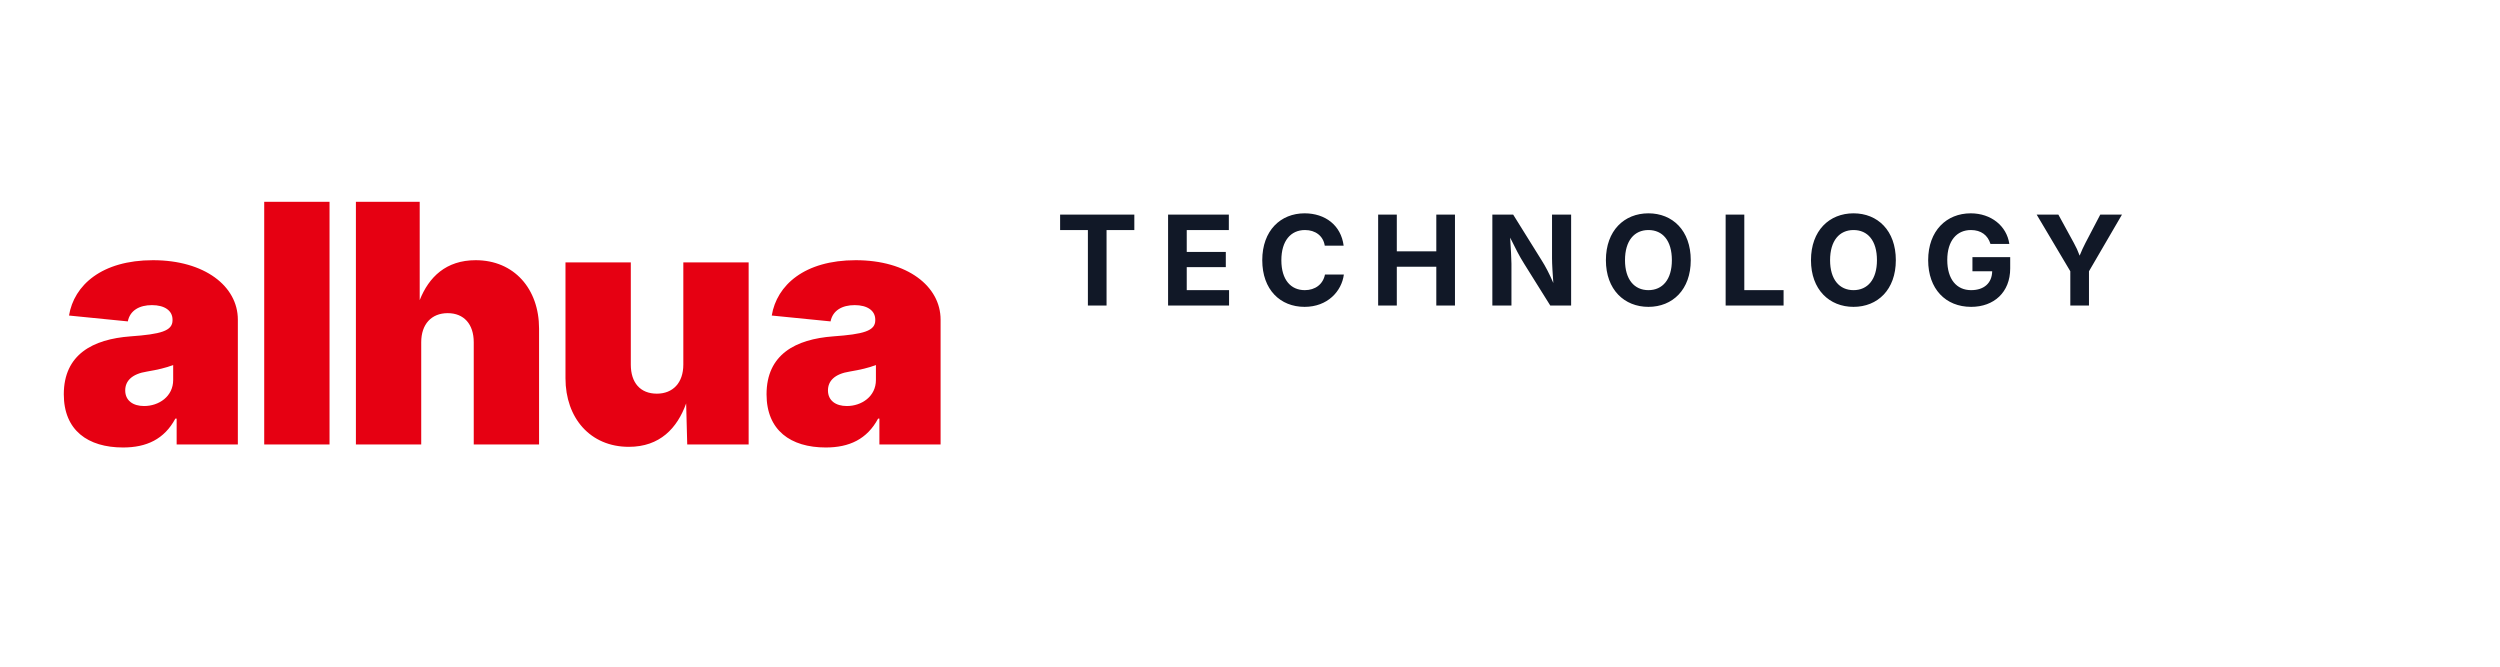
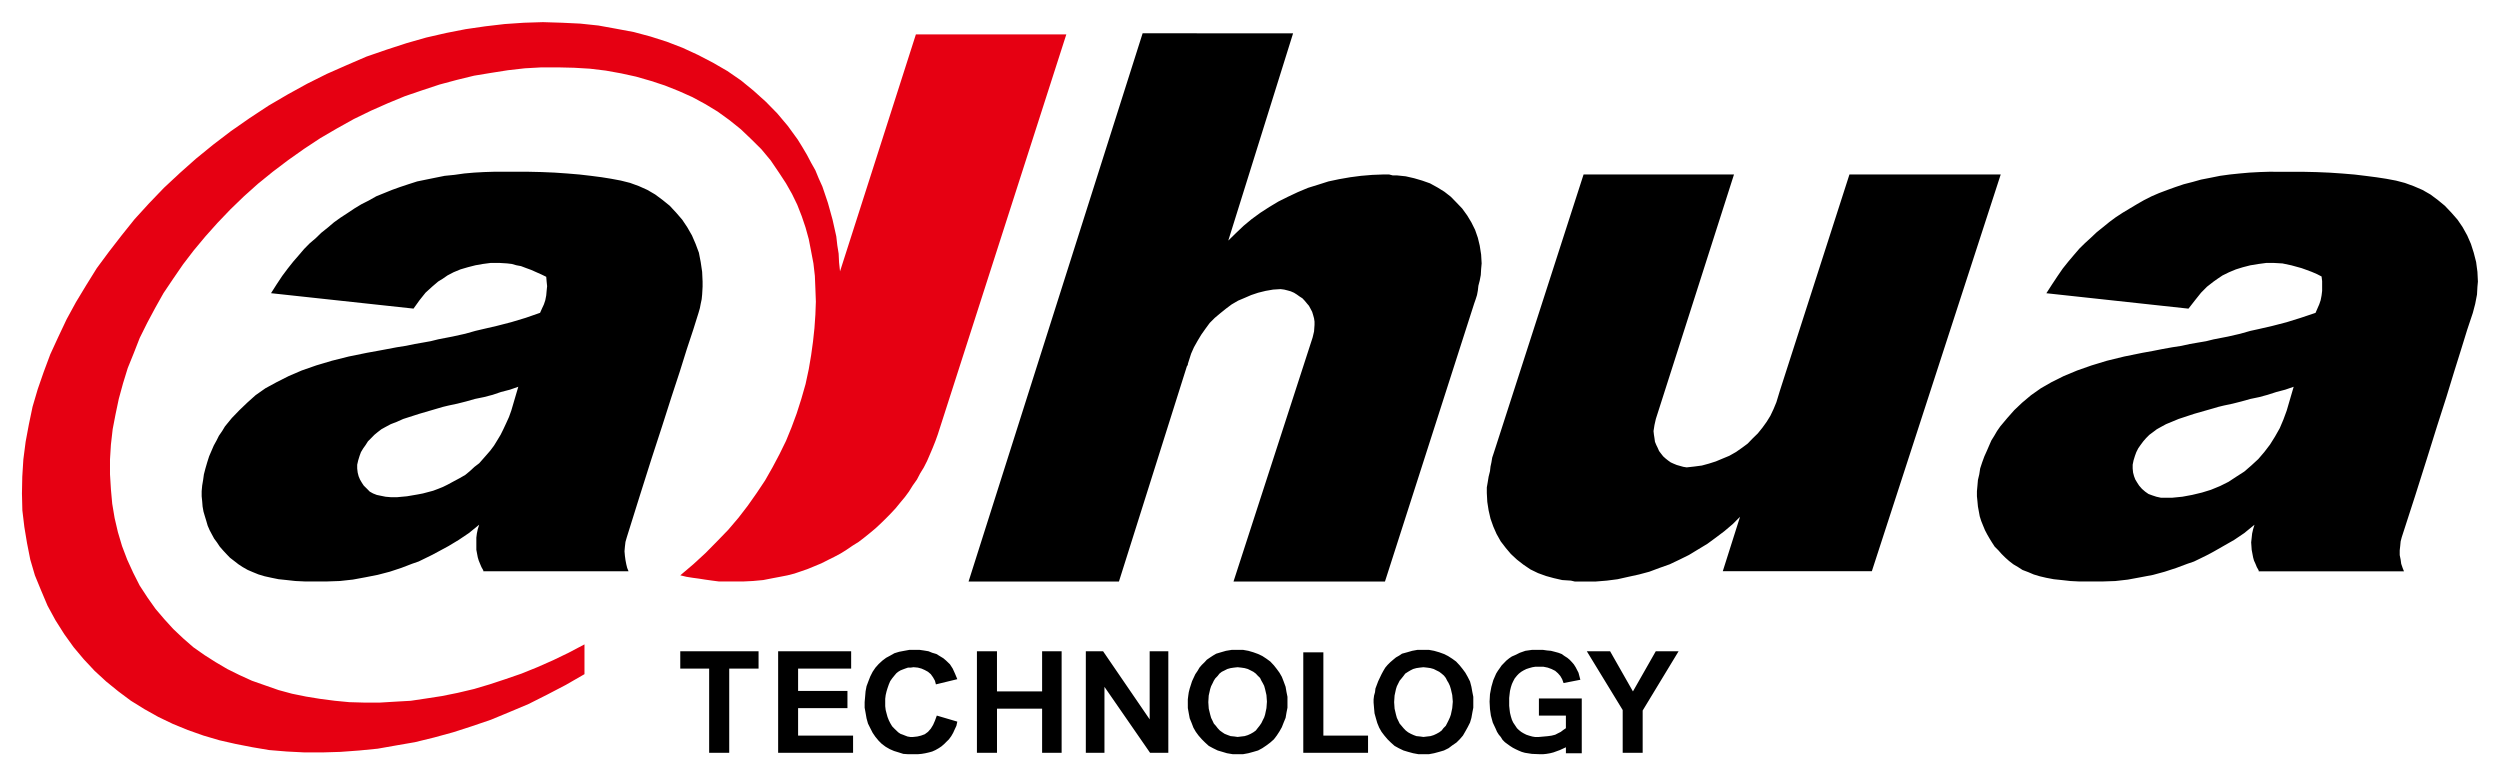
- <svg xmlns="http://www.w3.org/2000/svg" viewBox="0 0 180 48" fill="none">
-   <text x="4" y="32" font-family="'Plus Jakarta Sans', 'Inter', sans-serif" font-weight="900" font-size="24" fill="#E60012" letter-spacing="-0.5">alhua</text>
-   <text x="76" y="22" font-family="'Plus Jakarta Sans', 'Inter', sans-serif" font-weight="700" font-size="9" fill="#111827" letter-spacing="1.5">TECHNOLOGY</text>
+ <svg xmlns="http://www.w3.org/2000/svg" id="svg3086" version="1.1" width="1024" height="318" viewBox="-1.144 -1.144 130.279 40.438">
+   <defs id="defs3083" />
+   <path d="M 47.727,21.483 54.424,0.637 H 46.585 L 42.631,12.987 42.581,12.525 42.559,12.063 42.489,11.628 42.437,11.167 42.339,10.728 42.241,10.289 42.121,9.855 42,9.42 l -0.148,-0.44 -0.14,-0.412 -0.196,-0.435 -0.169,-0.411 -0.221,-0.392 -0.217,-0.412 -0.245,-0.416 -0.24,-0.387 -0.512,-0.704 -0.552,-0.656 L 38.772,4.155 38.119,3.567 37.464,3.032 36.76,2.547 36.008,2.112 35.228,1.707 34.427,1.337 33.604,1.02 32.755,0.749 31.885,0.516 30.96,0.343 30.039,0.176 29.093,0.076 28.147,0.031 27.149,0 l -0.993,0.031 -0.999,0.068 -1.016,0.119 -1.019,0.148 -1.017,0.199 -1.043,0.239 -1.019,0.291 -1.044,0.34 -1.043,0.36 -1.023,0.441 -1.043,0.46 -1.023,0.511 -1.015,0.559 -0.997,0.583 -0.992,0.653 -0.972,0.677 -0.924,0.705 -0.893,0.727 -0.852,0.757 -0.825,0.769 -0.776,0.808 -0.751,0.823 -0.68,0.849 -0.657,0.849 -0.631,0.852 -0.556,0.895 -0.532,0.88 -0.487,0.893 -0.435,0.921 -0.415,0.901 -0.343,0.92 -0.311,0.896 -0.271,0.921 -0.192,0.921 -0.168,0.9 -0.119,0.921 -0.056,0.9 L 0,24.561 l 0.021,0.877 0.104,0.871 0.14,0.844 0.169,0.855 0.241,0.821 0.319,0.777 0.34,0.804 0.411,0.755 0.46,0.727 0.488,0.68 0.528,0.629 0.564,0.603 0.605,0.557 0.632,0.513 0.655,0.489 0.703,0.436 0.728,0.408 0.756,0.363 0.773,0.317 0.823,0.291 0.827,0.244 0.845,0.192 0.879,0.172 0.871,0.147 0.924,0.076 0.923,0.047 h 0.923 l 0.944,-0.028 0.977,-0.072 0.967,-0.095 0.971,-0.171 0.969,-0.168 0.997,-0.244 0.993,-0.272 0.971,-0.313 0.995,-0.339 0.996,-0.413 0.967,-0.407 0.971,-0.489 0.971,-0.507 0.973,-0.56 v -1.552 l -0.827,0.436 -0.804,0.388 -0.824,0.364 -0.827,0.335 -0.845,0.291 -0.821,0.271 -0.825,0.244 -0.828,0.196 -0.825,0.167 -0.823,0.127 -0.803,0.12 -0.827,0.047 -0.797,0.048 h -0.777 l -0.803,-0.023 -0.751,-0.072 -0.775,-0.101 -0.731,-0.119 -0.727,-0.148 -0.704,-0.191 -0.701,-0.245 -0.683,-0.24 -0.651,-0.297 -0.632,-0.313 L 10.092,33.351 9.513,32.983 8.928,32.572 8.397,32.108 7.884,31.624 7.421,31.115 6.964,30.58 6.551,29.997 6.137,29.364 5.797,28.693 5.484,28.008 5.216,27.303 5,26.576 4.829,25.843 4.704,25.096 l -0.068,-0.752 -0.048,-0.78 v -0.776 l 0.048,-0.772 0.092,-0.805 0.149,-0.775 0.169,-0.804 0.219,-0.801 0.247,-0.803 0.312,-0.771 0.313,-0.8 0.389,-0.783 0.413,-0.773 0.435,-0.776 0.509,-0.757 0.513,-0.747 0.557,-0.727 0.607,-0.728 0.632,-0.707 0.675,-0.705 0.703,-0.679 0.728,-0.652 0.776,-0.629 0.804,-0.608 0.825,-0.583 0.847,-0.559 0.873,-0.509 0.876,-0.488 0.899,-0.437 0.875,-0.387 0.889,-0.367 0.904,-0.308 0.897,-0.297 0.899,-0.241 0.9,-0.22 0.872,-0.144 0.897,-0.141 0.873,-0.099 0.872,-0.049 h 0.852 l 0.847,0.02 0.825,0.049 0.824,0.099 0.804,0.145 0.771,0.169 0.779,0.224 0.728,0.239 0.732,0.292 0.701,0.313 0.681,0.369 0.631,0.383 0.605,0.437 0.607,0.487 0.533,0.508 0.536,0.531 0.487,0.585 0.431,0.635 0.365,0.557 0.315,0.557 0.272,0.559 0.237,0.607 0.196,0.581 0.167,0.605 0.123,0.635 0.12,0.629 0.075,0.652 0.027,0.66 0.025,0.679 -0.025,0.68 -0.049,0.704 -0.075,0.7 -0.097,0.704 -0.123,0.728 -0.167,0.78 -0.221,0.772 -0.241,0.756 -0.268,0.725 -0.289,0.708 -0.343,0.7 -0.361,0.681 -0.389,0.684 -0.433,0.649 -0.463,0.659 -0.484,0.629 -0.535,0.629 -0.584,0.604 -0.603,0.611 -0.635,0.584 -0.68,0.577 0.317,0.076 0.316,0.051 0.32,0.043 0.333,0.052 0.367,0.052 0.364,0.047 h 0.364 0.361 0.535 l 0.508,-0.025 0.535,-0.049 0.509,-0.1 0.365,-0.069 0.387,-0.076 0.365,-0.093 0.361,-0.123 0.344,-0.12 0.361,-0.149 0.339,-0.141 0.341,-0.173 0.339,-0.168 0.317,-0.169 0.313,-0.195 0.317,-0.216 0.316,-0.197 0.288,-0.221 0.295,-0.237 0.292,-0.244 0.263,-0.244 0.271,-0.264 0.264,-0.269 0.248,-0.265 0.239,-0.292 0.243,-0.292 0.216,-0.291 0.195,-0.313 0.224,-0.317 0.167,-0.319 0.191,-0.312 0.172,-0.339 0.148,-0.343 0.143,-0.336 0.145,-0.364 z" style="fill:#e60012;fill-opacity:1;fill-rule:nonzero;stroke:none;stroke-width:1.333" id="path1626" />
+   <path id="path1630" d="m 58.4,0.581 -9.07,28.568 h 7.836 l 3.541,-11.217 0.049,-0.07 v -0.049 l 0.17,-0.535 0.148,-0.334 0.191,-0.34 0.191,-0.318 0.223,-0.316 0.217,-0.295 0.264,-0.264 0.293,-0.246 0.293,-0.236 0.293,-0.219 0.338,-0.197 0.338,-0.143 0.342,-0.148 0.361,-0.121 0.389,-0.096 0.393,-0.068 0.389,-0.025 0.189,0.025 0.172,0.043 0.168,0.047 0.17,0.074 0.15,0.094 0.139,0.1 0.15,0.096 0.115,0.123 0.121,0.146 0.104,0.121 0.092,0.17 0.076,0.146 0.051,0.168 0.047,0.17 0.025,0.17 v 0.172 l -0.025,0.342 -0.074,0.314 -4.123,12.717 h 7.893 l 4.65,-14.49 0.076,-0.217 0.07,-0.221 0.045,-0.242 0.027,-0.244 0.07,-0.27 0.055,-0.289 0.018,-0.311 0.027,-0.293 -0.027,-0.461 -0.072,-0.463 -0.098,-0.408 L 75.726,10.825 75.533,10.437 75.314,10.073 75.051,9.71 74.754,9.4 74.463,9.101 74.125,8.837 73.764,8.614 73.375,8.4 72.963,8.255 72.549,8.134 72.113,8.034 71.65,7.986 h -0.219 l -0.191,-0.049 h -0.096 -0.074 -0.043 -0.061 l -0.602,0.023 -0.584,0.049 -0.555,0.072 -0.586,0.102 -0.553,0.117 -0.541,0.172 -0.529,0.164 -0.531,0.223 -0.514,0.242 -0.49,0.244 -0.482,0.289 -0.457,0.295 -0.463,0.338 -0.412,0.342 -0.408,0.387 -0.395,0.387 3.377,-10.801 z m -33.797,7.215 -0.512,0.016 -0.529,0.029 -0.512,0.045 -0.51,0.072 -0.51,0.051 -0.508,0.102 -0.461,0.094 -0.467,0.096 -0.455,0.146 -0.439,0.146 -0.412,0.148 -0.414,0.168 -0.41,0.166 -0.391,0.221 -0.389,0.197 -0.359,0.217 -0.365,0.244 -0.365,0.238 -0.34,0.244 -0.312,0.266 -0.34,0.271 -0.297,0.289 -0.311,0.264 -0.291,0.295 -0.266,0.312 -0.297,0.342 -0.287,0.361 -0.291,0.389 -0.291,0.439 -0.293,0.461 7.426,0.803 0.312,-0.436 0.314,-0.393 0.344,-0.314 0.314,-0.268 0.244,-0.15 0.242,-0.168 0.318,-0.166 0.361,-0.15 0.387,-0.113 0.391,-0.1 0.385,-0.068 0.416,-0.055 h 0.436 l 0.408,0.025 0.246,0.029 0.242,0.068 0.24,0.045 0.27,0.102 0.268,0.098 0.266,0.119 0.268,0.119 0.244,0.119 0.021,0.246 0.025,0.242 -0.025,0.244 -0.021,0.238 -0.049,0.25 -0.072,0.217 -0.102,0.219 -0.098,0.221 -0.748,0.26 -0.754,0.227 -0.732,0.189 -0.725,0.168 -0.408,0.096 -0.533,0.15 -0.656,0.145 -0.754,0.146 -0.387,0.096 -0.389,0.07 -0.438,0.076 -0.463,0.096 -0.482,0.076 -0.484,0.092 -0.537,0.1 -0.531,0.096 -0.947,0.193 -0.873,0.219 -0.82,0.244 -0.756,0.264 -0.682,0.293 -0.629,0.318 -0.582,0.316 -0.514,0.361 -0.434,0.389 -0.408,0.391 -0.396,0.41 -0.359,0.438 -0.146,0.242 -0.17,0.246 -0.119,0.24 -0.148,0.268 -0.123,0.285 -0.119,0.277 -0.1,0.314 -0.092,0.316 -0.08,0.307 -0.041,0.295 -0.049,0.291 -0.027,0.293 v 0.264 l 0.027,0.266 0.021,0.268 0.047,0.266 0.072,0.244 0.074,0.242 0.072,0.248 0.102,0.236 0.121,0.227 0.113,0.209 0.146,0.197 0.148,0.223 0.17,0.195 0.174,0.189 0.188,0.195 0.221,0.17 0.221,0.172 0.217,0.143 0.268,0.152 0.264,0.113 0.297,0.121 0.314,0.094 0.363,0.08 0.363,0.074 0.414,0.043 0.461,0.051 0.484,0.023 h 0.508 0.68 l 0.654,-0.023 0.678,-0.074 0.656,-0.121 0.635,-0.125 0.629,-0.164 0.602,-0.199 0.566,-0.217 0.338,-0.117 0.311,-0.152 0.344,-0.168 0.363,-0.193 0.535,-0.289 0.531,-0.32 0.531,-0.357 0.539,-0.438 -0.074,0.236 -0.047,0.223 -0.027,0.215 v 0.246 0.389 l 0.074,0.391 0.051,0.17 0.068,0.166 0.072,0.172 0.098,0.172 v 0.047 h 1.412 3.855 1.598 0.703 l -0.07,-0.174 -0.047,-0.188 -0.043,-0.225 -0.029,-0.215 -0.021,-0.242 0.021,-0.24 0.029,-0.246 0.07,-0.244 0.676,-2.16 0.605,-1.912 0.562,-1.725 0.482,-1.508 0.438,-1.334 0.365,-1.166 0.336,-1.016 0.273,-0.871 0.072,-0.25 0.041,-0.217 0.051,-0.24 0.025,-0.248 0.023,-0.408 v -0.268 l -0.023,-0.506 -0.076,-0.514 -0.094,-0.486 -0.17,-0.455 -0.191,-0.443 -0.25,-0.436 L 34.404,10.29 34.092,9.929 33.754,9.566 33.389,9.271 32.998,8.98 32.588,8.741 32.148,8.544 31.688,8.376 31.205,8.255 30.693,8.159 30.205,8.081 29.65,8.009 29.045,7.939 28.41,7.886 27.76,7.841 27.078,7.812 26.373,7.796 h -0.727 -0.51 z m 92.518,0 -0.508,0.016 -0.537,0.029 -0.508,0.045 -0.512,0.053 -0.51,0.07 -0.506,0.102 -0.484,0.094 -0.438,0.123 -0.463,0.119 -0.434,0.146 -0.41,0.148 -0.445,0.168 -0.385,0.166 -0.387,0.195 -0.389,0.223 -0.363,0.217 -0.365,0.219 -0.367,0.24 -0.332,0.246 -0.324,0.264 -0.332,0.266 -0.314,0.297 -0.295,0.268 -0.293,0.287 -0.291,0.338 -0.289,0.342 -0.289,0.361 -0.268,0.389 -0.291,0.439 -0.297,0.461 7.406,0.803 0.34,-0.436 0.314,-0.393 0.311,-0.314 0.344,-0.268 0.213,-0.15 0.25,-0.168 0.338,-0.166 0.359,-0.15 0.365,-0.113 0.389,-0.1 0.414,-0.068 0.412,-0.055 h 0.412 l 0.436,0.025 0.463,0.098 0.531,0.146 0.273,0.098 0.262,0.098 0.268,0.115 0.242,0.125 0.029,0.242 v 0.238 0.271 l -0.029,0.238 -0.049,0.25 -0.074,0.217 -0.096,0.219 -0.096,0.221 -0.775,0.26 -0.729,0.227 -0.729,0.189 -0.727,0.168 -0.439,0.096 -0.531,0.15 -0.631,0.145 -0.752,0.146 -0.389,0.096 -0.41,0.07 -0.439,0.076 -0.438,0.096 -0.488,0.076 -0.51,0.092 -0.506,0.1 -0.533,0.096 -0.949,0.193 -0.895,0.219 -0.803,0.244 -0.75,0.264 -0.703,0.293 -0.637,0.318 -0.551,0.316 -0.512,0.361 -0.463,0.389 -0.412,0.391 -0.363,0.41 -0.367,0.438 -0.168,0.242 -0.143,0.246 -0.15,0.24 -0.117,0.268 -0.123,0.285 -0.125,0.277 -0.115,0.314 -0.104,0.316 -0.047,0.307 -0.07,0.295 -0.025,0.291 -0.027,0.293 v 0.264 l 0.027,0.266 0.025,0.268 0.049,0.266 0.045,0.244 0.076,0.242 0.1,0.248 0.098,0.236 0.119,0.227 0.121,0.209 0.121,0.197 0.145,0.223 0.195,0.195 0.166,0.189 0.199,0.195 0.191,0.17 0.223,0.172 0.242,0.143 0.236,0.152 0.299,0.113 0.285,0.121 0.312,0.094 0.342,0.08 0.391,0.074 0.412,0.043 0.461,0.051 0.461,0.023 h 0.535 0.652 l 0.68,-0.023 0.656,-0.074 0.654,-0.121 0.658,-0.125 0.604,-0.164 0.609,-0.199 0.58,-0.217 0.342,-0.117 0.314,-0.152 0.342,-0.168 0.363,-0.193 0.506,-0.289 0.562,-0.32 0.529,-0.357 0.537,-0.438 -0.072,0.236 -0.051,0.223 -0.023,0.215 -0.027,0.246 0.027,0.389 0.074,0.391 0.047,0.17 0.076,0.166 0.07,0.172 0.098,0.172 v 0.047 h 1.381 3.881 1.604 0.705 l -0.07,-0.174 -0.074,-0.217 -0.029,-0.215 -0.049,-0.238 v -0.244 l 0.027,-0.246 0.021,-0.223 0.057,-0.217 0.699,-2.16 0.605,-1.912 0.539,-1.725 0.484,-1.508 0.408,-1.334 0.365,-1.166 0.314,-1.016 0.291,-0.871 0.123,-0.467 0.094,-0.488 0.023,-0.408 0.025,-0.268 -0.025,-0.506 -0.068,-0.514 -0.125,-0.486 -0.145,-0.455 -0.193,-0.443 -0.242,-0.436 -0.266,-0.389 -0.316,-0.361 -0.344,-0.363 -0.359,-0.295 -0.389,-0.291 -0.416,-0.238 -0.457,-0.197 -0.461,-0.168 -0.461,-0.121 -0.512,-0.096 -0.51,-0.078 -0.557,-0.072 -0.58,-0.07 -0.633,-0.053 -0.658,-0.045 -0.678,-0.029 -0.703,-0.016 h -0.732 -0.504 z m -35.742,0.141 -4.682,14.518 -0.08,0.24 -0.041,0.246 -0.047,0.217 -0.027,0.24 -0.072,0.289 -0.047,0.291 -0.047,0.268 v 0.291 l 0.025,0.463 0.068,0.439 0.1,0.436 0.146,0.412 0.168,0.383 0.219,0.389 0.266,0.346 0.264,0.312 0.316,0.293 0.342,0.266 0.361,0.244 0.393,0.191 0.412,0.15 0.412,0.113 0.438,0.1 0.455,0.029 0.199,0.047 h 0.24 0.053 0.045 0.072 0.023 0.08 0.58 l 0.578,-0.047 0.559,-0.072 0.557,-0.125 0.561,-0.123 0.535,-0.143 0.533,-0.199 0.531,-0.188 0.512,-0.244 0.486,-0.24 0.484,-0.293 0.484,-0.293 0.436,-0.32 0.441,-0.332 0.436,-0.369 0.387,-0.387 -0.9,2.838 h 7.768 L 103.117,7.937 h -7.883 l -3.615,11.238 -0.045,0.145 -0.148,0.488 -0.148,0.357 -0.164,0.346 -0.193,0.314 -0.225,0.312 -0.238,0.295 -0.271,0.264 -0.262,0.271 -0.293,0.217 -0.314,0.219 -0.344,0.195 -0.34,0.141 -0.363,0.152 -0.361,0.115 -0.367,0.1 -0.387,0.051 -0.406,0.045 -0.176,-0.029 -0.168,-0.047 -0.172,-0.049 -0.17,-0.07 -0.145,-0.066 -0.145,-0.104 -0.123,-0.098 -0.125,-0.113 -0.119,-0.152 -0.094,-0.125 -0.072,-0.164 -0.072,-0.146 -0.07,-0.17 -0.027,-0.197 -0.027,-0.17 -0.021,-0.191 0.049,-0.316 0.072,-0.318 4.072,-12.738 z m -55.514,11.064 -0.365,1.242 -0.121,0.336 -0.145,0.32 -0.146,0.312 -0.143,0.289 -0.178,0.295 -0.164,0.268 -0.195,0.262 -0.195,0.225 -0.193,0.219 -0.191,0.217 -0.246,0.188 -0.242,0.223 -0.238,0.197 -0.291,0.168 -0.314,0.168 -0.318,0.172 -0.242,0.119 -0.244,0.098 -0.266,0.1 -0.271,0.072 -0.264,0.07 -0.266,0.051 -0.561,0.096 -0.531,0.049 h -0.293 l -0.293,-0.025 -0.242,-0.049 -0.215,-0.045 -0.193,-0.076 -0.174,-0.096 -0.143,-0.146 -0.17,-0.168 -0.098,-0.148 -0.098,-0.168 -0.072,-0.172 -0.049,-0.193 -0.025,-0.211 v -0.197 l 0.051,-0.223 0.074,-0.24 0.07,-0.191 0.117,-0.195 0.123,-0.172 0.125,-0.197 0.17,-0.17 0.166,-0.17 0.174,-0.143 0.189,-0.146 0.219,-0.121 0.271,-0.145 0.314,-0.121 0.336,-0.15 0.828,-0.266 0.994,-0.291 0.244,-0.072 0.291,-0.07 0.461,-0.098 0.463,-0.117 0.453,-0.129 0.467,-0.096 0.459,-0.119 0.436,-0.148 0.467,-0.121 z m 92.518,0 -0.363,1.242 -0.17,0.463 -0.193,0.455 -0.248,0.438 -0.26,0.416 -0.299,0.391 -0.311,0.363 -0.367,0.338 -0.363,0.314 -0.414,0.266 -0.408,0.268 -0.439,0.219 -0.479,0.197 -0.465,0.143 -0.514,0.123 -0.508,0.094 -0.535,0.053 h -0.314 -0.266 l -0.24,-0.053 -0.219,-0.072 -0.193,-0.072 -0.172,-0.121 -0.168,-0.146 -0.146,-0.168 -0.096,-0.148 -0.102,-0.168 -0.066,-0.172 -0.051,-0.193 -0.021,-0.211 v -0.197 l 0.045,-0.223 0.074,-0.24 0.07,-0.191 0.098,-0.195 0.119,-0.172 0.146,-0.197 0.148,-0.17 0.17,-0.17 0.193,-0.143 0.193,-0.146 0.217,-0.121 0.266,-0.145 0.293,-0.121 0.361,-0.15 0.805,-0.266 1.02,-0.291 0.242,-0.072 0.287,-0.07 0.463,-0.098 0.461,-0.117 0.461,-0.129 0.461,-0.096 0.438,-0.119 0.461,-0.148 0.461,-0.121 z" style="fill:#000000;fill-opacity:1;fill-rule:nonzero;stroke:none;stroke-width:1.333" />
+   <path d="m 79.051,36.136 v -0.891 h 2.233 v 1.887 0.225 0.743 H 80.458 v -0.312 l -0.315,0.145 -0.339,0.123 -0.175,0.044 -0.191,0.032 -0.169,0.017 h -0.171 l -0.413,-0.017 -0.361,-0.056 -0.169,-0.048 -0.171,-0.072 -0.147,-0.069 -0.145,-0.075 -0.148,-0.095 -0.143,-0.103 -0.123,-0.091 -0.123,-0.125 -0.092,-0.148 -0.101,-0.119 -0.093,-0.147 -0.073,-0.167 -0.149,-0.317 -0.099,-0.365 -0.047,-0.336 -0.021,-0.389 0.021,-0.388 0.073,-0.384 0.1,-0.349 0.148,-0.34 0.089,-0.145 0.101,-0.141 0.097,-0.141 0.12,-0.123 0.123,-0.127 0.148,-0.12 0.143,-0.097 0.169,-0.072 0.241,-0.119 0.292,-0.103 0.339,-0.048 h 0.339 0.245 l 0.219,0.031 0.192,0.017 0.199,0.051 0.191,0.052 0.168,0.064 0.148,0.105 0.147,0.093 0.119,0.099 0.121,0.127 0.097,0.112 0.097,0.152 0.076,0.147 0.072,0.14 0.045,0.171 0.052,0.196 -0.875,0.171 -0.073,-0.2 L 80.167,34.073 80.044,33.932 79.899,33.804 79.708,33.709 79.511,33.637 79.292,33.592 h -0.268 -0.167 l -0.147,0.024 -0.169,0.047 -0.145,0.047 -0.147,0.073 -0.12,0.072 -0.121,0.095 -0.1,0.103 -0.119,0.148 -0.076,0.143 -0.069,0.148 -0.053,0.165 -0.047,0.195 -0.021,0.172 -0.021,0.192 v 0.221 0.191 l 0.021,0.199 0.021,0.165 0.047,0.192 0.053,0.172 0.069,0.147 0.1,0.148 0.095,0.143 0.1,0.096 0.121,0.097 0.12,0.072 0.147,0.075 0.145,0.048 0.169,0.047 0.147,0.024 h 0.167 l 0.268,-0.024 0.219,-0.02 0.197,-0.027 0.191,-0.048 0.145,-0.075 0.145,-0.072 0.127,-0.097 0.141,-0.096 v -0.656 z m -8.615,-0.677 v -0.169 l 0.025,-0.197 0.048,-0.171 0.023,-0.195 0.145,-0.384 0.173,-0.363 0.095,-0.176 0.1,-0.167 0.119,-0.141 0.145,-0.144 0.148,-0.127 0.145,-0.12 0.168,-0.095 0.145,-0.099 0.268,-0.073 0.267,-0.077 0.264,-0.048 h 0.319 0.295 l 0.261,0.048 0.268,0.077 0.245,0.089 0.212,0.105 0.22,0.141 0.2,0.145 0.188,0.201 0.151,0.188 0.143,0.193 0.123,0.217 0.123,0.243 0.072,0.276 0.047,0.265 0.051,0.257 v 0.275 0.292 l -0.051,0.263 -0.047,0.267 -0.072,0.244 -0.123,0.243 -0.123,0.221 -0.124,0.215 -0.169,0.195 -0.169,0.168 -0.219,0.149 -0.191,0.145 -0.241,0.119 -0.245,0.072 -0.268,0.072 -0.261,0.049 H 73.034 72.764 l -0.267,-0.049 -0.265,-0.072 -0.239,-0.072 -0.247,-0.119 -0.217,-0.12 -0.195,-0.175 -0.171,-0.168 -0.165,-0.195 -0.148,-0.195 -0.123,-0.217 -0.099,-0.241 -0.071,-0.244 -0.072,-0.261 -0.025,-0.275 z m 1.071,-0.023 0.023,0.339 0.073,0.313 0.047,0.169 0.072,0.148 0.071,0.148 0.1,0.117 0.101,0.121 0.119,0.123 0.12,0.093 0.145,0.08 0.148,0.067 0.141,0.052 0.196,0.02 0.171,0.024 0.195,-0.024 0.173,-0.02 0.167,-0.052 0.144,-0.067 0.145,-0.08 0.125,-0.093 0.093,-0.123 0.121,-0.121 0.075,-0.144 0.072,-0.144 0.068,-0.149 0.051,-0.145 0.072,-0.341 0.029,-0.336 -0.029,-0.343 -0.072,-0.313 -0.051,-0.168 -0.068,-0.147 -0.072,-0.12 -0.075,-0.147 -0.095,-0.121 -0.12,-0.103 -0.125,-0.095 -0.145,-0.072 -0.144,-0.073 -0.167,-0.047 -0.173,-0.025 -0.195,-0.021 -0.195,0.021 -0.172,0.025 -0.169,0.047 -0.144,0.073 -0.121,0.072 -0.147,0.095 -0.092,0.124 -0.101,0.127 -0.1,0.12 -0.071,0.143 -0.072,0.144 -0.047,0.148 -0.073,0.337 z m -16.067,2.64 V 32.785 h 0.9 l 2.427,3.548 V 32.785 h 0.972 v 5.291 h -0.951 l -2.377,-3.437 v 3.437 z m -5.675,0 V 32.785 h 1.045 v 2.091 H 53.162 V 32.785 h 1.017 v 5.291 H 53.162 v -2.301 h -2.351 v 2.301 z m -10.359,0 V 32.785 h 3.805 v 0.903 h -2.765 v 1.163 h 2.572 v 0.896 h -2.572 v 1.433 h 2.865 v 0.896 z m 44.011,0 v -2.229 l -1.868,-3.061 h 1.213 l 1.189,2.091 1.189,-2.091 h 1.189 l -1.871,3.087 v 2.204 z m -16.645,0 v -5.237 h 1.047 v 4.341 h 2.328 v 0.896 z m -6.017,-2.617 v -0.169 l 0.024,-0.197 0.025,-0.171 0.049,-0.195 0.123,-0.384 0.169,-0.363 0.12,-0.176 0.097,-0.167 0.121,-0.141 0.148,-0.144 0.115,-0.127 0.175,-0.12 0.145,-0.095 0.168,-0.099 0.244,-0.073 0.267,-0.077 0.293,-0.048 h 0.312 0.291 l 0.268,0.048 0.263,0.077 0.245,0.089 0.221,0.105 0.215,0.141 0.199,0.145 0.189,0.201 0.148,0.188 0.141,0.193 0.125,0.217 0.095,0.243 0.101,0.276 0.045,0.265 0.052,0.257 v 0.275 0.292 l -0.052,0.263 -0.045,0.267 -0.101,0.244 -0.095,0.243 -0.125,0.221 -0.141,0.215 -0.148,0.195 -0.189,0.168 -0.199,0.149 -0.215,0.145 -0.221,0.119 -0.245,0.072 -0.263,0.072 -0.268,0.049 H 63.351 63.086 l -0.292,-0.049 -0.24,-0.072 -0.244,-0.072 -0.243,-0.119 -0.221,-0.12 -0.192,-0.175 -0.169,-0.168 -0.171,-0.195 -0.143,-0.195 -0.125,-0.217 -0.092,-0.241 -0.1,-0.244 -0.049,-0.261 -0.049,-0.275 z m 1.068,-0.023 0.023,0.339 0.076,0.313 0.048,0.169 0.073,0.148 0.068,0.148 0.105,0.117 0.093,0.121 0.115,0.123 0.129,0.093 0.12,0.08 0.169,0.067 0.144,0.052 0.197,0.02 0.167,0.024 0.193,-0.024 0.171,-0.02 0.169,-0.052 0.147,-0.067 0.141,-0.08 0.128,-0.093 0.095,-0.123 0.097,-0.121 0.099,-0.144 0.069,-0.144 0.075,-0.149 0.047,-0.145 0.072,-0.341 0.025,-0.336 -0.025,-0.343 -0.072,-0.313 -0.047,-0.168 -0.075,-0.147 -0.069,-0.12 -0.071,-0.147 -0.125,-0.121 -0.095,-0.103 -0.128,-0.095 -0.141,-0.072 -0.147,-0.073 -0.169,-0.047 -0.171,-0.025 -0.193,-0.021 -0.195,0.021 -0.169,0.025 -0.171,0.047 -0.143,0.073 -0.147,0.072 -0.121,0.095 -0.096,0.124 -0.123,0.127 -0.076,0.12 -0.068,0.143 -0.073,0.144 -0.048,0.148 -0.076,0.337 z m -14.148,0.7 1.068,0.315 -0.048,0.22 -0.093,0.197 -0.075,0.167 -0.099,0.172 -0.123,0.168 -0.119,0.116 -0.123,0.124 -0.145,0.125 -0.145,0.097 -0.169,0.096 -0.169,0.076 -0.171,0.047 -0.193,0.044 -0.193,0.032 -0.191,0.017 h -0.224 -0.289 l -0.245,-0.017 -0.24,-0.076 -0.244,-0.075 -0.219,-0.095 -0.215,-0.123 -0.2,-0.149 -0.165,-0.163 -0.168,-0.201 -0.147,-0.216 -0.124,-0.243 -0.119,-0.239 -0.075,-0.271 -0.051,-0.292 -0.048,-0.263 v -0.292 l 0.024,-0.275 0.024,-0.285 0.051,-0.269 0.099,-0.264 0.095,-0.244 0.124,-0.244 0.147,-0.217 0.168,-0.188 0.193,-0.177 0.193,-0.145 0.216,-0.116 0.219,-0.124 0.247,-0.075 0.268,-0.051 0.264,-0.048 h 0.269 0.263 l 0.219,0.031 0.245,0.041 0.193,0.079 0.217,0.064 0.171,0.105 0.196,0.119 0.14,0.12 0.2,0.192 0.144,0.224 0.119,0.261 0.121,0.291 -1.115,0.271 -0.051,-0.191 -0.096,-0.172 -0.119,-0.168 -0.147,-0.125 -0.169,-0.092 -0.169,-0.075 -0.191,-0.051 -0.224,-0.021 -0.144,0.021 h -0.145 l -0.148,0.051 -0.12,0.045 -0.123,0.049 -0.119,0.072 -0.096,0.077 -0.101,0.12 -0.12,0.148 -0.099,0.143 -0.072,0.168 -0.069,0.199 -0.051,0.167 -0.045,0.192 -0.024,0.195 v 0.196 0.188 l 0.024,0.2 0.045,0.175 0.051,0.187 0.069,0.175 0.072,0.144 0.099,0.167 0.12,0.125 0.101,0.096 0.096,0.093 0.119,0.08 0.123,0.044 0.12,0.048 0.124,0.047 0.144,0.024 h 0.143 l 0.22,-0.024 0.197,-0.047 0.193,-0.071 0.169,-0.124 0.147,-0.167 0.119,-0.195 0.096,-0.219 z m -11.864,1.94 v -4.388 H 34.306 v -0.903 h 4.08 v 0.903 h -1.529 v 4.388 z" style="fill:#000000;fill-opacity:1;fill-rule:nonzero;stroke:none;stroke-width:1.333" id="path1638" />
</svg>
